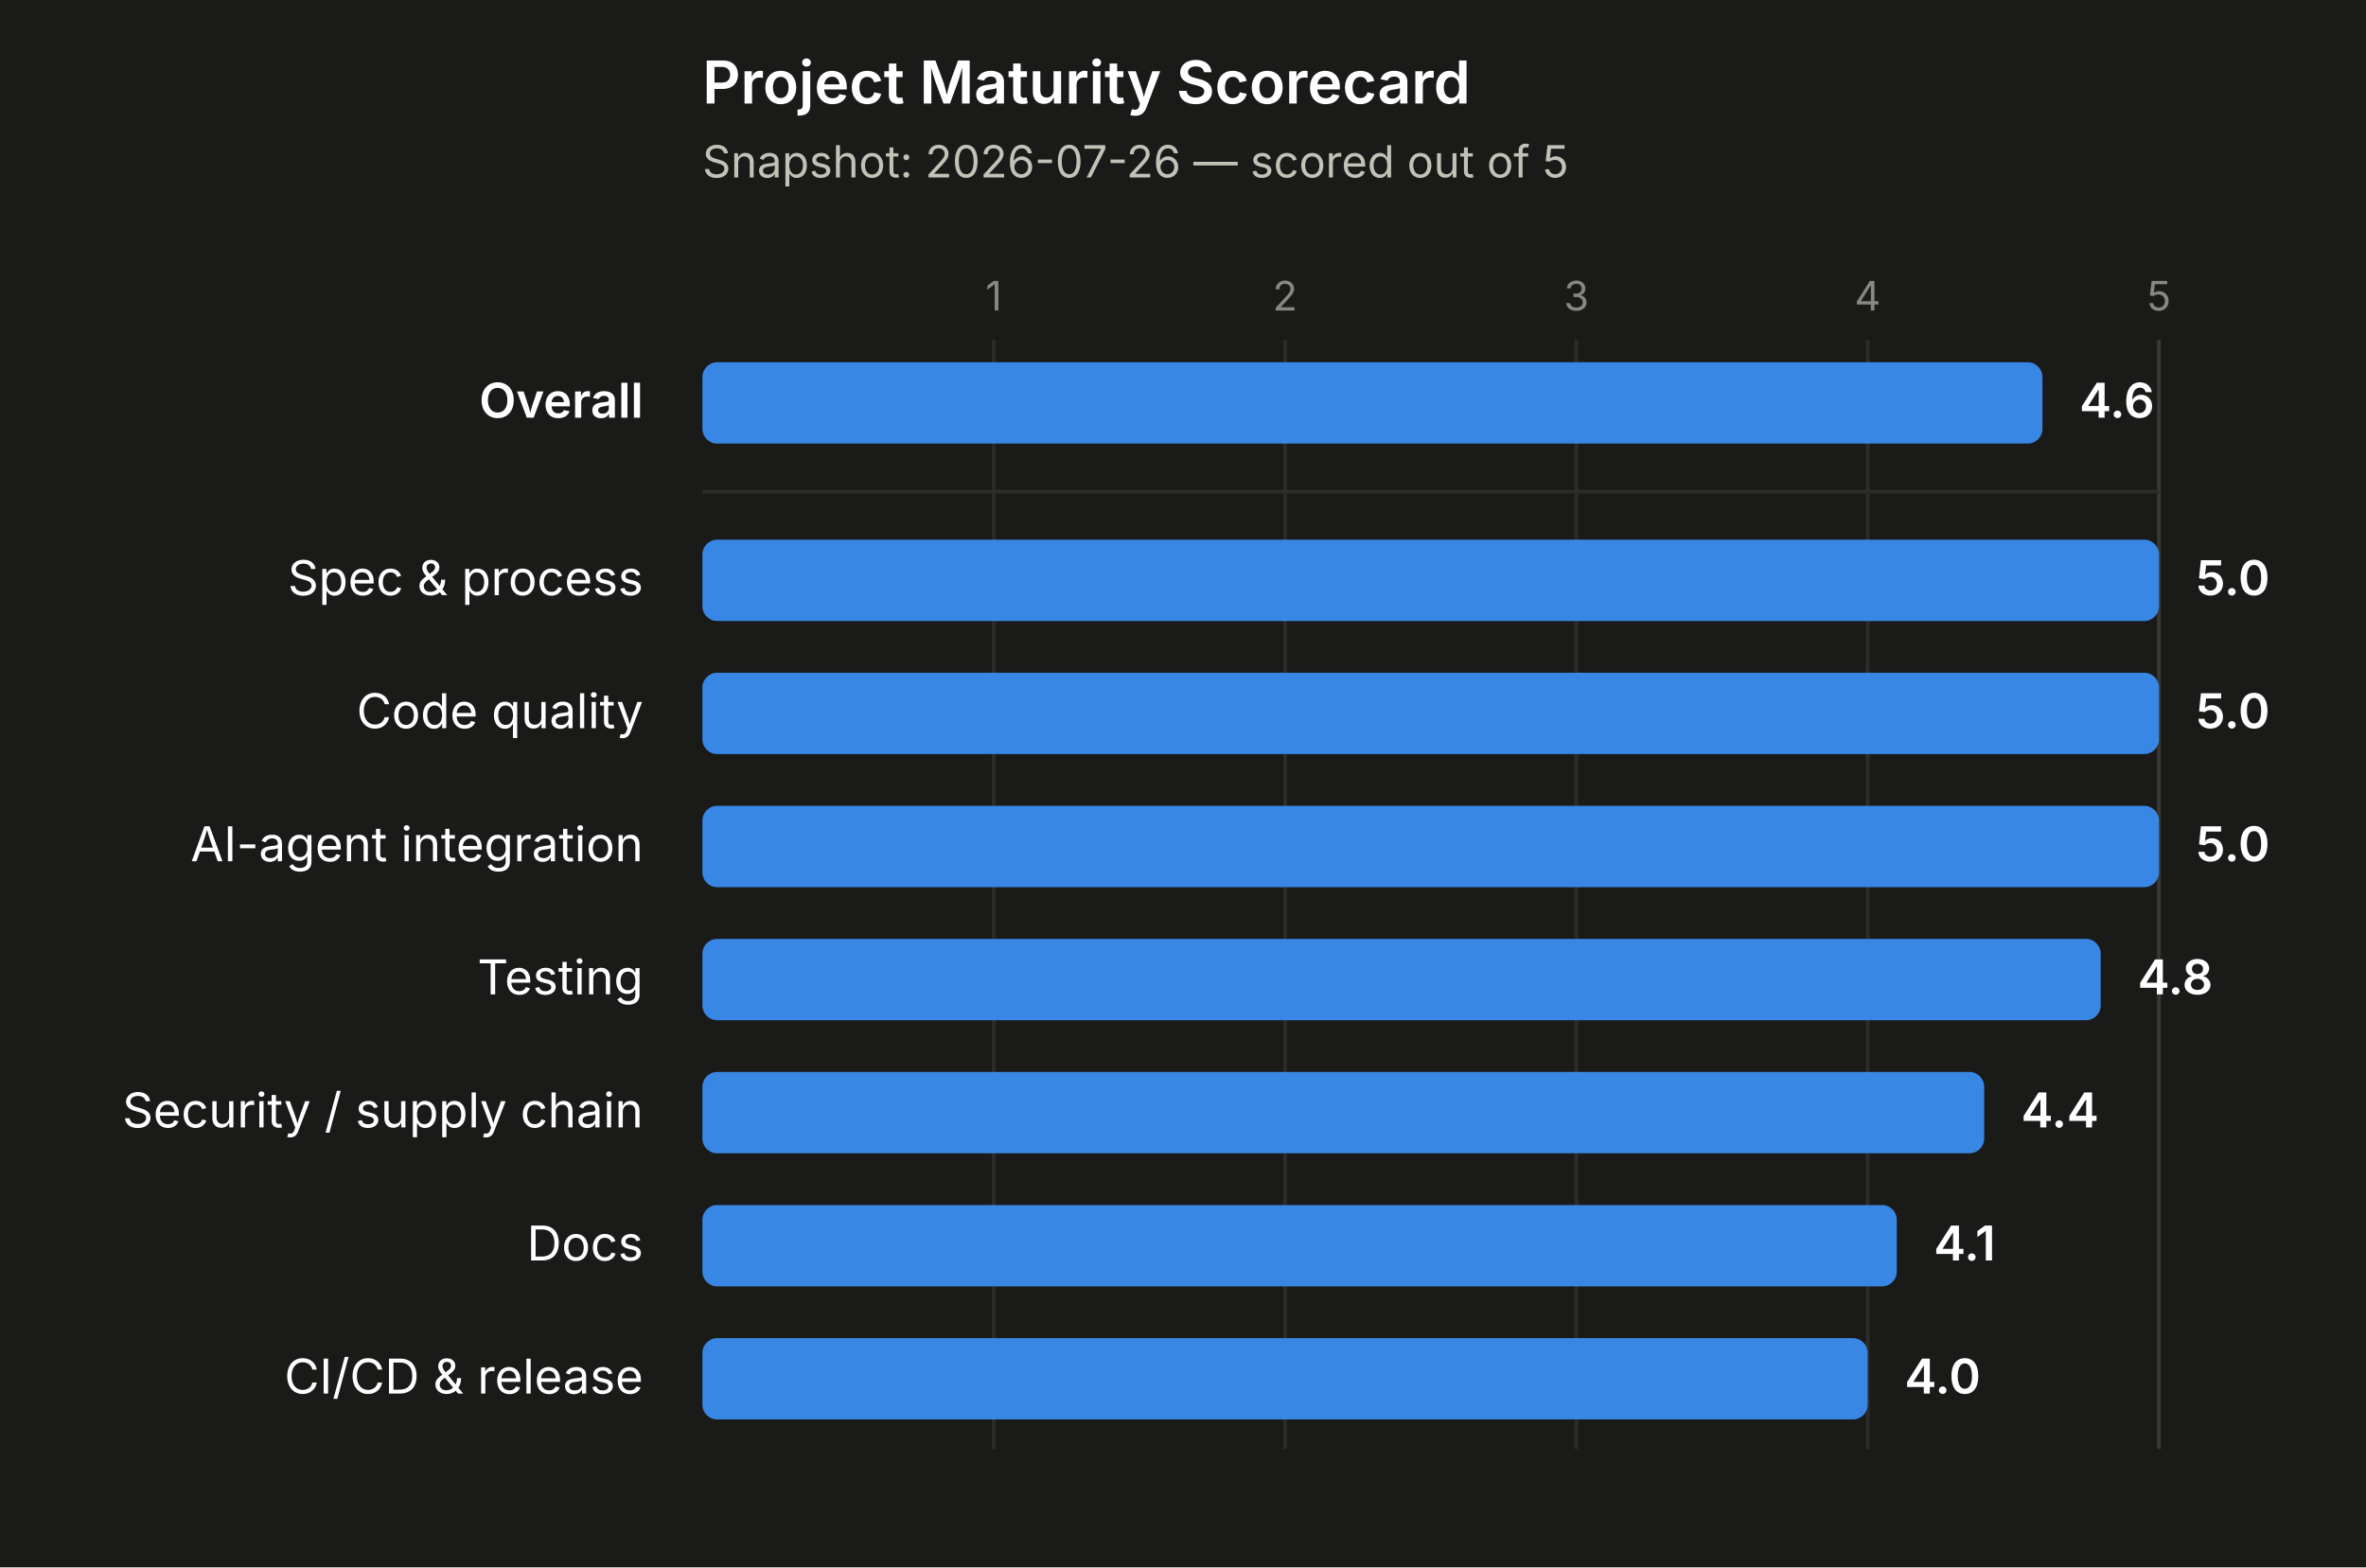
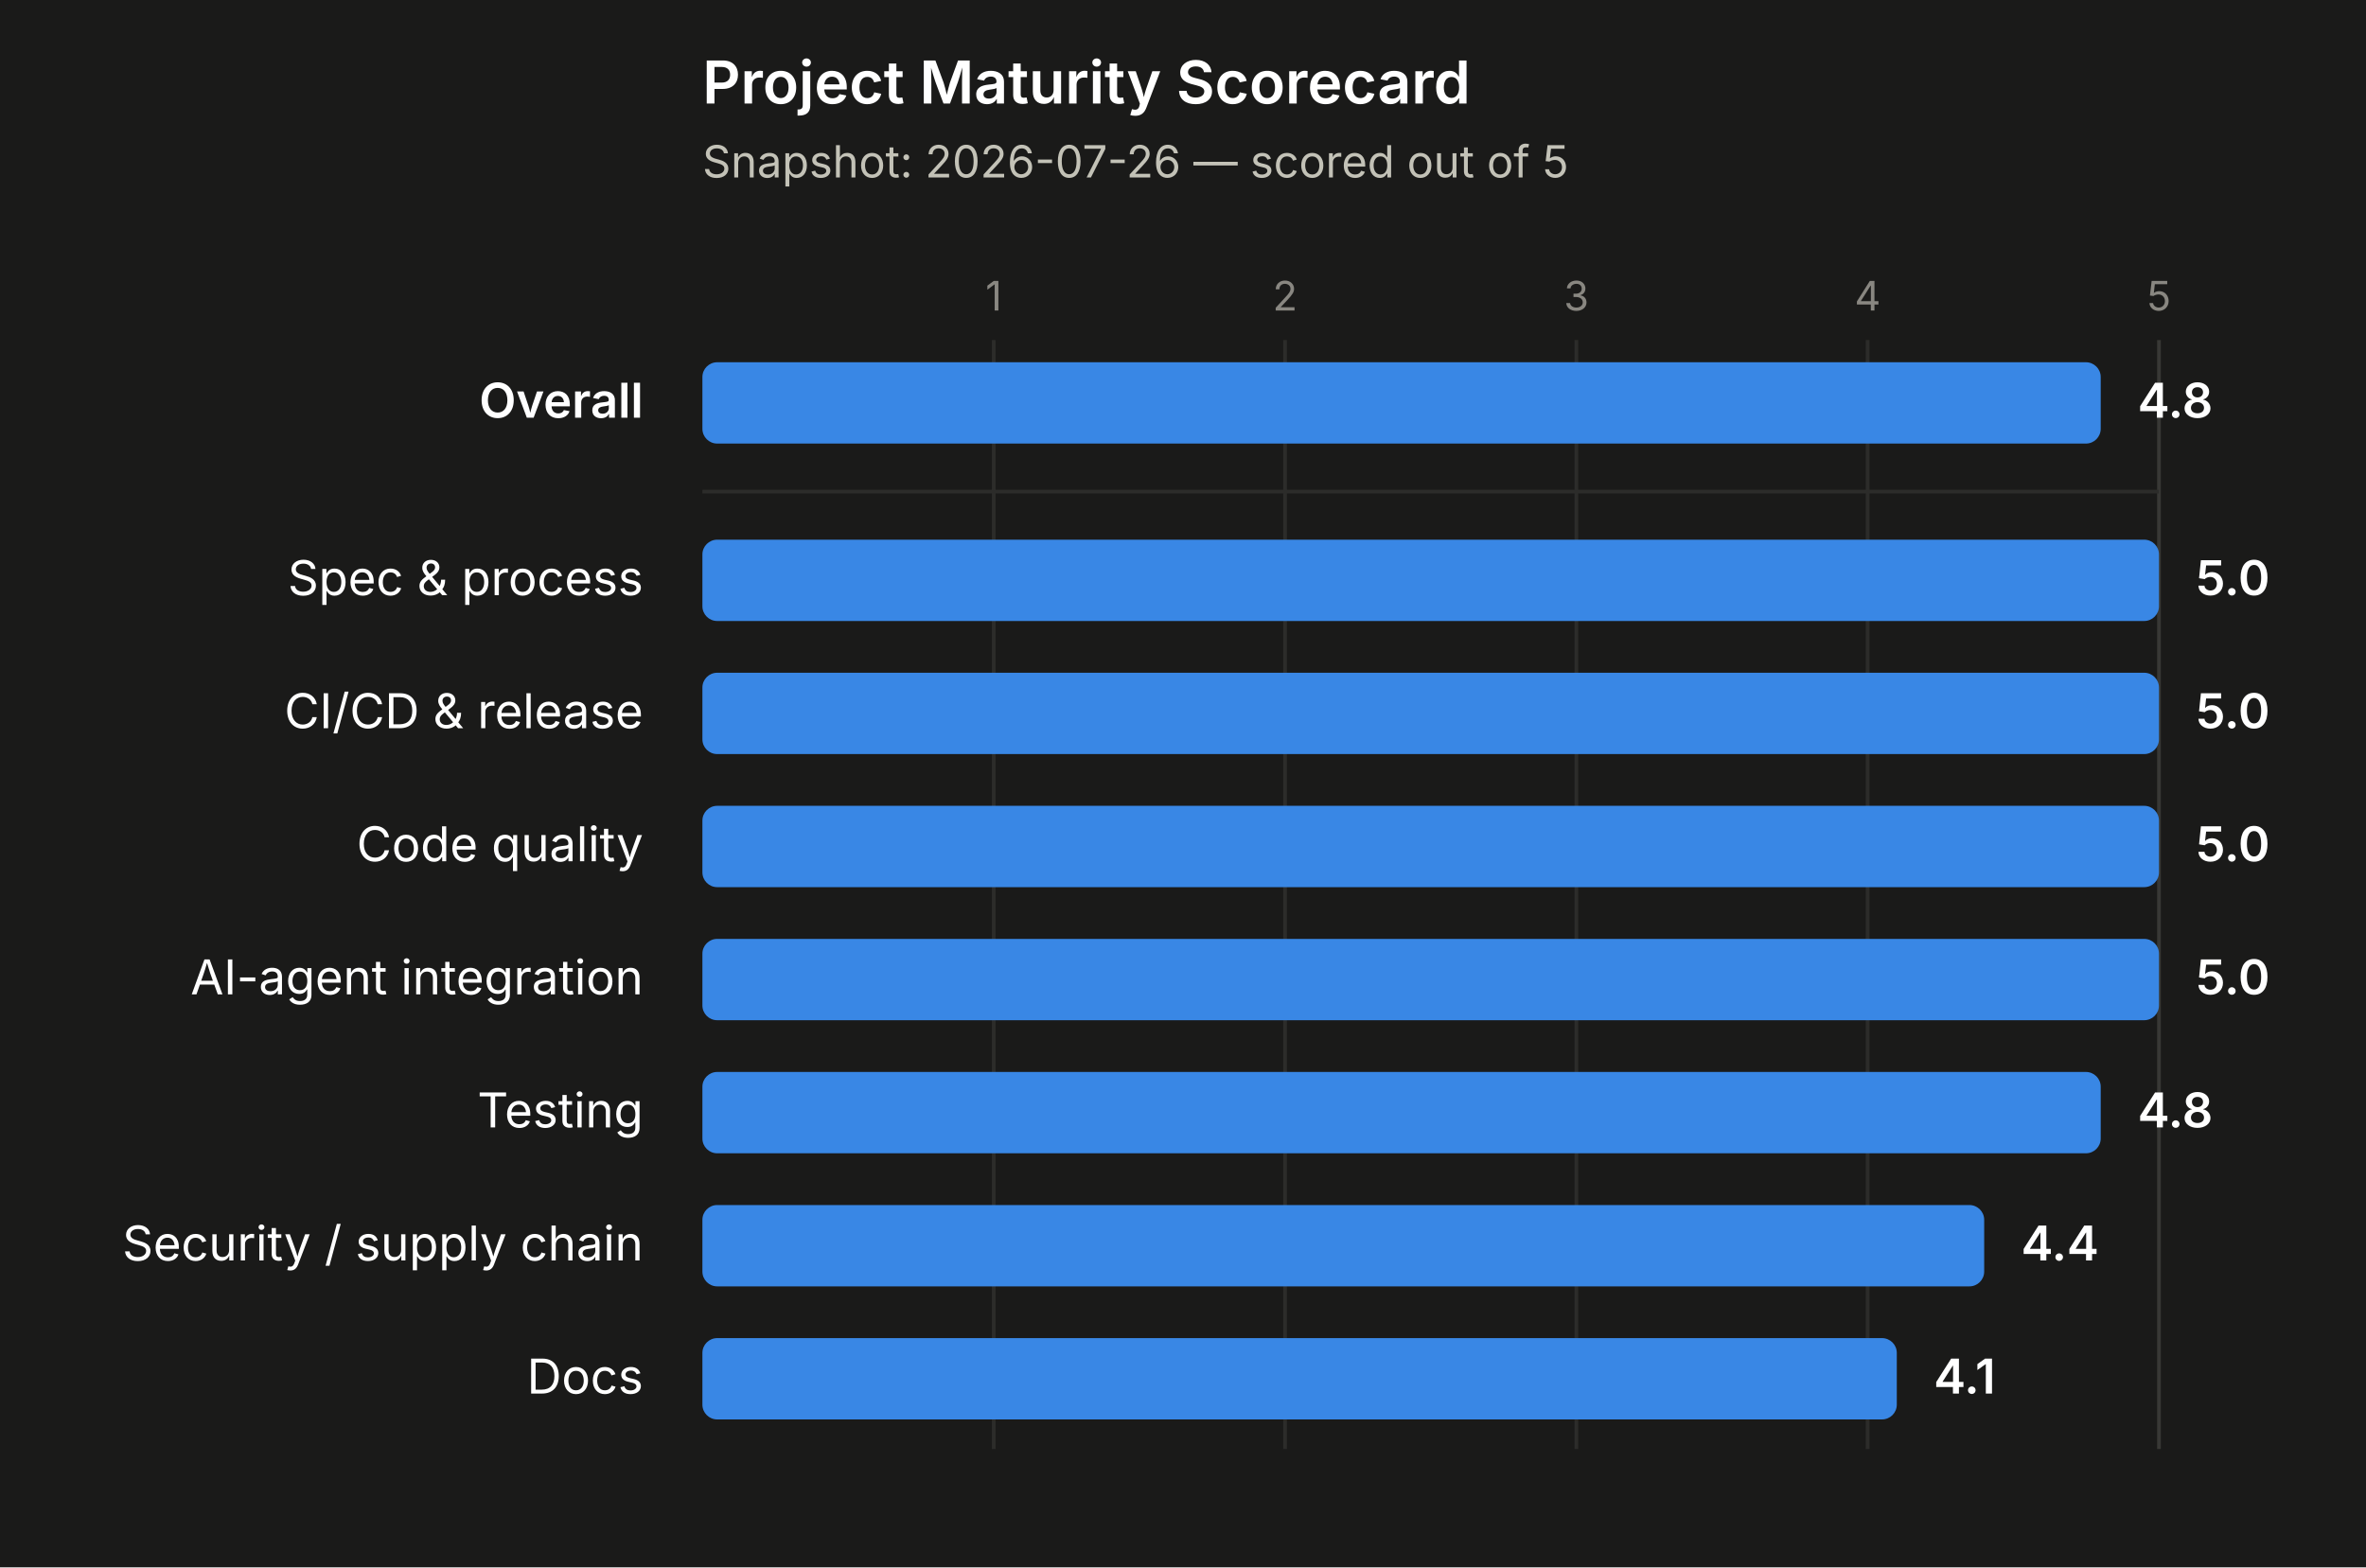
<svg xmlns="http://www.w3.org/2000/svg" width="640" height="424" viewBox="0 0 640 424">
  <rect x="0" y="0" width="640" height="424" fill="#1a1a19" />
  <text x="190" y="28" font-size="16" font-weight="600" fill="#ffffff" font-family="system-ui, -apple-system, 'Segoe UI', sans-serif">Project Maturity Scorecard</text>
  <text x="190" y="48" font-size="12" fill="#c3c2b7" font-family="system-ui, -apple-system, 'Segoe UI', sans-serif">Snapshot: 2026-07-26 — scored out of 5</text>
  <line x1="268.8" y1="92" x2="268.8" y2="392" stroke="#2c2c2a" stroke-width="1" />
  <text x="268.8" y="84" font-size="11" fill="#898781" text-anchor="middle" font-family="system-ui, -apple-system, 'Segoe UI', sans-serif">1</text>
  <line x1="347.6" y1="92" x2="347.6" y2="392" stroke="#2c2c2a" stroke-width="1" />
  <text x="347.6" y="84" font-size="11" fill="#898781" text-anchor="middle" font-family="system-ui, -apple-system, 'Segoe UI', sans-serif">2</text>
  <line x1="426.4" y1="92" x2="426.4" y2="392" stroke="#2c2c2a" stroke-width="1" />
  <text x="426.4" y="84" font-size="11" fill="#898781" text-anchor="middle" font-family="system-ui, -apple-system, 'Segoe UI', sans-serif">3</text>
  <line x1="505.2" y1="92" x2="505.2" y2="392" stroke="#2c2c2a" stroke-width="1" />
  <text x="505.2" y="84" font-size="11" fill="#898781" text-anchor="middle" font-family="system-ui, -apple-system, 'Segoe UI', sans-serif">4</text>
  <line x1="584" y1="92" x2="584" y2="392" stroke="#383835" stroke-width="1" />
  <text x="584" y="84" font-size="11" fill="#898781" text-anchor="middle" font-family="system-ui, -apple-system, 'Segoe UI', sans-serif">5</text>
  <line x1="190" y1="133" x2="584" y2="133" stroke="#2c2c2a" stroke-width="1" />
  <text x="174" y="113" font-size="13" font-weight="600" fill="#ffffff" text-anchor="end" font-family="system-ui, -apple-system, 'Segoe UI', sans-serif">Overall</text>
-   <rect x="190" y="98" width="362.48" height="22" rx="4" ry="4" fill="#3987e5" />
-   <text x="562.48" y="113" font-size="13" font-weight="600" fill="#ffffff" font-family="system-ui, -apple-system, 'Segoe UI', sans-serif">4.6</text>
+   <rect x="190" y="98" width="378.24" height="22" rx="4" ry="4" fill="#3987e5" />
+   <text x="578.24" y="113" font-size="13" font-weight="600" fill="#ffffff" font-family="system-ui, -apple-system, 'Segoe UI', sans-serif">4.8</text>
  <text x="174" y="161" font-size="13" font-weight="400" fill="#ffffff" text-anchor="end" font-family="system-ui, -apple-system, 'Segoe UI', sans-serif">Spec &amp; process</text>
  <rect x="190" y="146" width="394" height="22" rx="4" ry="4" fill="#3987e5" />
  <text x="594" y="161" font-size="13" font-weight="600" fill="#ffffff" font-family="system-ui, -apple-system, 'Segoe UI', sans-serif">5.0</text>
-   <text x="174" y="197" font-size="13" font-weight="400" fill="#ffffff" text-anchor="end" font-family="system-ui, -apple-system, 'Segoe UI', sans-serif">Code quality</text>
+   <text x="174" y="197" font-size="13" font-weight="400" fill="#ffffff" text-anchor="end" font-family="system-ui, -apple-system, 'Segoe UI', sans-serif">CI/CD &amp; release</text>
  <rect x="190" y="182" width="394" height="22" rx="4" ry="4" fill="#3987e5" />
  <text x="594" y="197" font-size="13" font-weight="600" fill="#ffffff" font-family="system-ui, -apple-system, 'Segoe UI', sans-serif">5.0</text>
-   <text x="174" y="233" font-size="13" font-weight="400" fill="#ffffff" text-anchor="end" font-family="system-ui, -apple-system, 'Segoe UI', sans-serif">AI-agent integration</text>
+   <text x="174" y="233" font-size="13" font-weight="400" fill="#ffffff" text-anchor="end" font-family="system-ui, -apple-system, 'Segoe UI', sans-serif">Code quality</text>
  <rect x="190" y="218" width="394" height="22" rx="4" ry="4" fill="#3987e5" />
  <text x="594" y="233" font-size="13" font-weight="600" fill="#ffffff" font-family="system-ui, -apple-system, 'Segoe UI', sans-serif">5.0</text>
-   <text x="174" y="269" font-size="13" font-weight="400" fill="#ffffff" text-anchor="end" font-family="system-ui, -apple-system, 'Segoe UI', sans-serif">Testing</text>
-   <rect x="190" y="254" width="378.24" height="22" rx="4" ry="4" fill="#3987e5" />
-   <text x="578.24" y="269" font-size="13" font-weight="600" fill="#ffffff" font-family="system-ui, -apple-system, 'Segoe UI', sans-serif">4.8</text>
-   <text x="174" y="305" font-size="13" font-weight="400" fill="#ffffff" text-anchor="end" font-family="system-ui, -apple-system, 'Segoe UI', sans-serif">Security / supply chain</text>
-   <rect x="190" y="290" width="346.72" height="22" rx="4" ry="4" fill="#3987e5" />
-   <text x="546.72" y="305" font-size="13" font-weight="600" fill="#ffffff" font-family="system-ui, -apple-system, 'Segoe UI', sans-serif">4.4</text>
-   <text x="174" y="341" font-size="13" font-weight="400" fill="#ffffff" text-anchor="end" font-family="system-ui, -apple-system, 'Segoe UI', sans-serif">Docs</text>
-   <rect x="190" y="326" width="323.08" height="22" rx="4" ry="4" fill="#3987e5" />
-   <text x="523.08" y="341" font-size="13" font-weight="600" fill="#ffffff" font-family="system-ui, -apple-system, 'Segoe UI', sans-serif">4.1</text>
-   <text x="174" y="377" font-size="13" font-weight="400" fill="#ffffff" text-anchor="end" font-family="system-ui, -apple-system, 'Segoe UI', sans-serif">CI/CD &amp; release</text>
-   <rect x="190" y="362" width="315.2" height="22" rx="4" ry="4" fill="#3987e5" />
-   <text x="515.2" y="377" font-size="13" font-weight="600" fill="#ffffff" font-family="system-ui, -apple-system, 'Segoe UI', sans-serif">4.0</text>
+   <text x="174" y="269" font-size="13" font-weight="400" fill="#ffffff" text-anchor="end" font-family="system-ui, -apple-system, 'Segoe UI', sans-serif">AI-agent integration</text>
+   <rect x="190" y="254" width="394" height="22" rx="4" ry="4" fill="#3987e5" />
+   <text x="594" y="269" font-size="13" font-weight="600" fill="#ffffff" font-family="system-ui, -apple-system, 'Segoe UI', sans-serif">5.0</text>
+   <text x="174" y="305" font-size="13" font-weight="400" fill="#ffffff" text-anchor="end" font-family="system-ui, -apple-system, 'Segoe UI', sans-serif">Testing</text>
+   <rect x="190" y="290" width="378.24" height="22" rx="4" ry="4" fill="#3987e5" />
+   <text x="578.24" y="305" font-size="13" font-weight="600" fill="#ffffff" font-family="system-ui, -apple-system, 'Segoe UI', sans-serif">4.8</text>
+   <text x="174" y="341" font-size="13" font-weight="400" fill="#ffffff" text-anchor="end" font-family="system-ui, -apple-system, 'Segoe UI', sans-serif">Security / supply chain</text>
+   <rect x="190" y="326" width="346.72" height="22" rx="4" ry="4" fill="#3987e5" />
+   <text x="546.72" y="341" font-size="13" font-weight="600" fill="#ffffff" font-family="system-ui, -apple-system, 'Segoe UI', sans-serif">4.4</text>
+   <text x="174" y="377" font-size="13" font-weight="400" fill="#ffffff" text-anchor="end" font-family="system-ui, -apple-system, 'Segoe UI', sans-serif">Docs</text>
+   <rect x="190" y="362" width="323.08" height="22" rx="4" ry="4" fill="#3987e5" />
+   <text x="523.08" y="377" font-size="13" font-weight="600" fill="#ffffff" font-family="system-ui, -apple-system, 'Segoe UI', sans-serif">4.1</text>
</svg>
